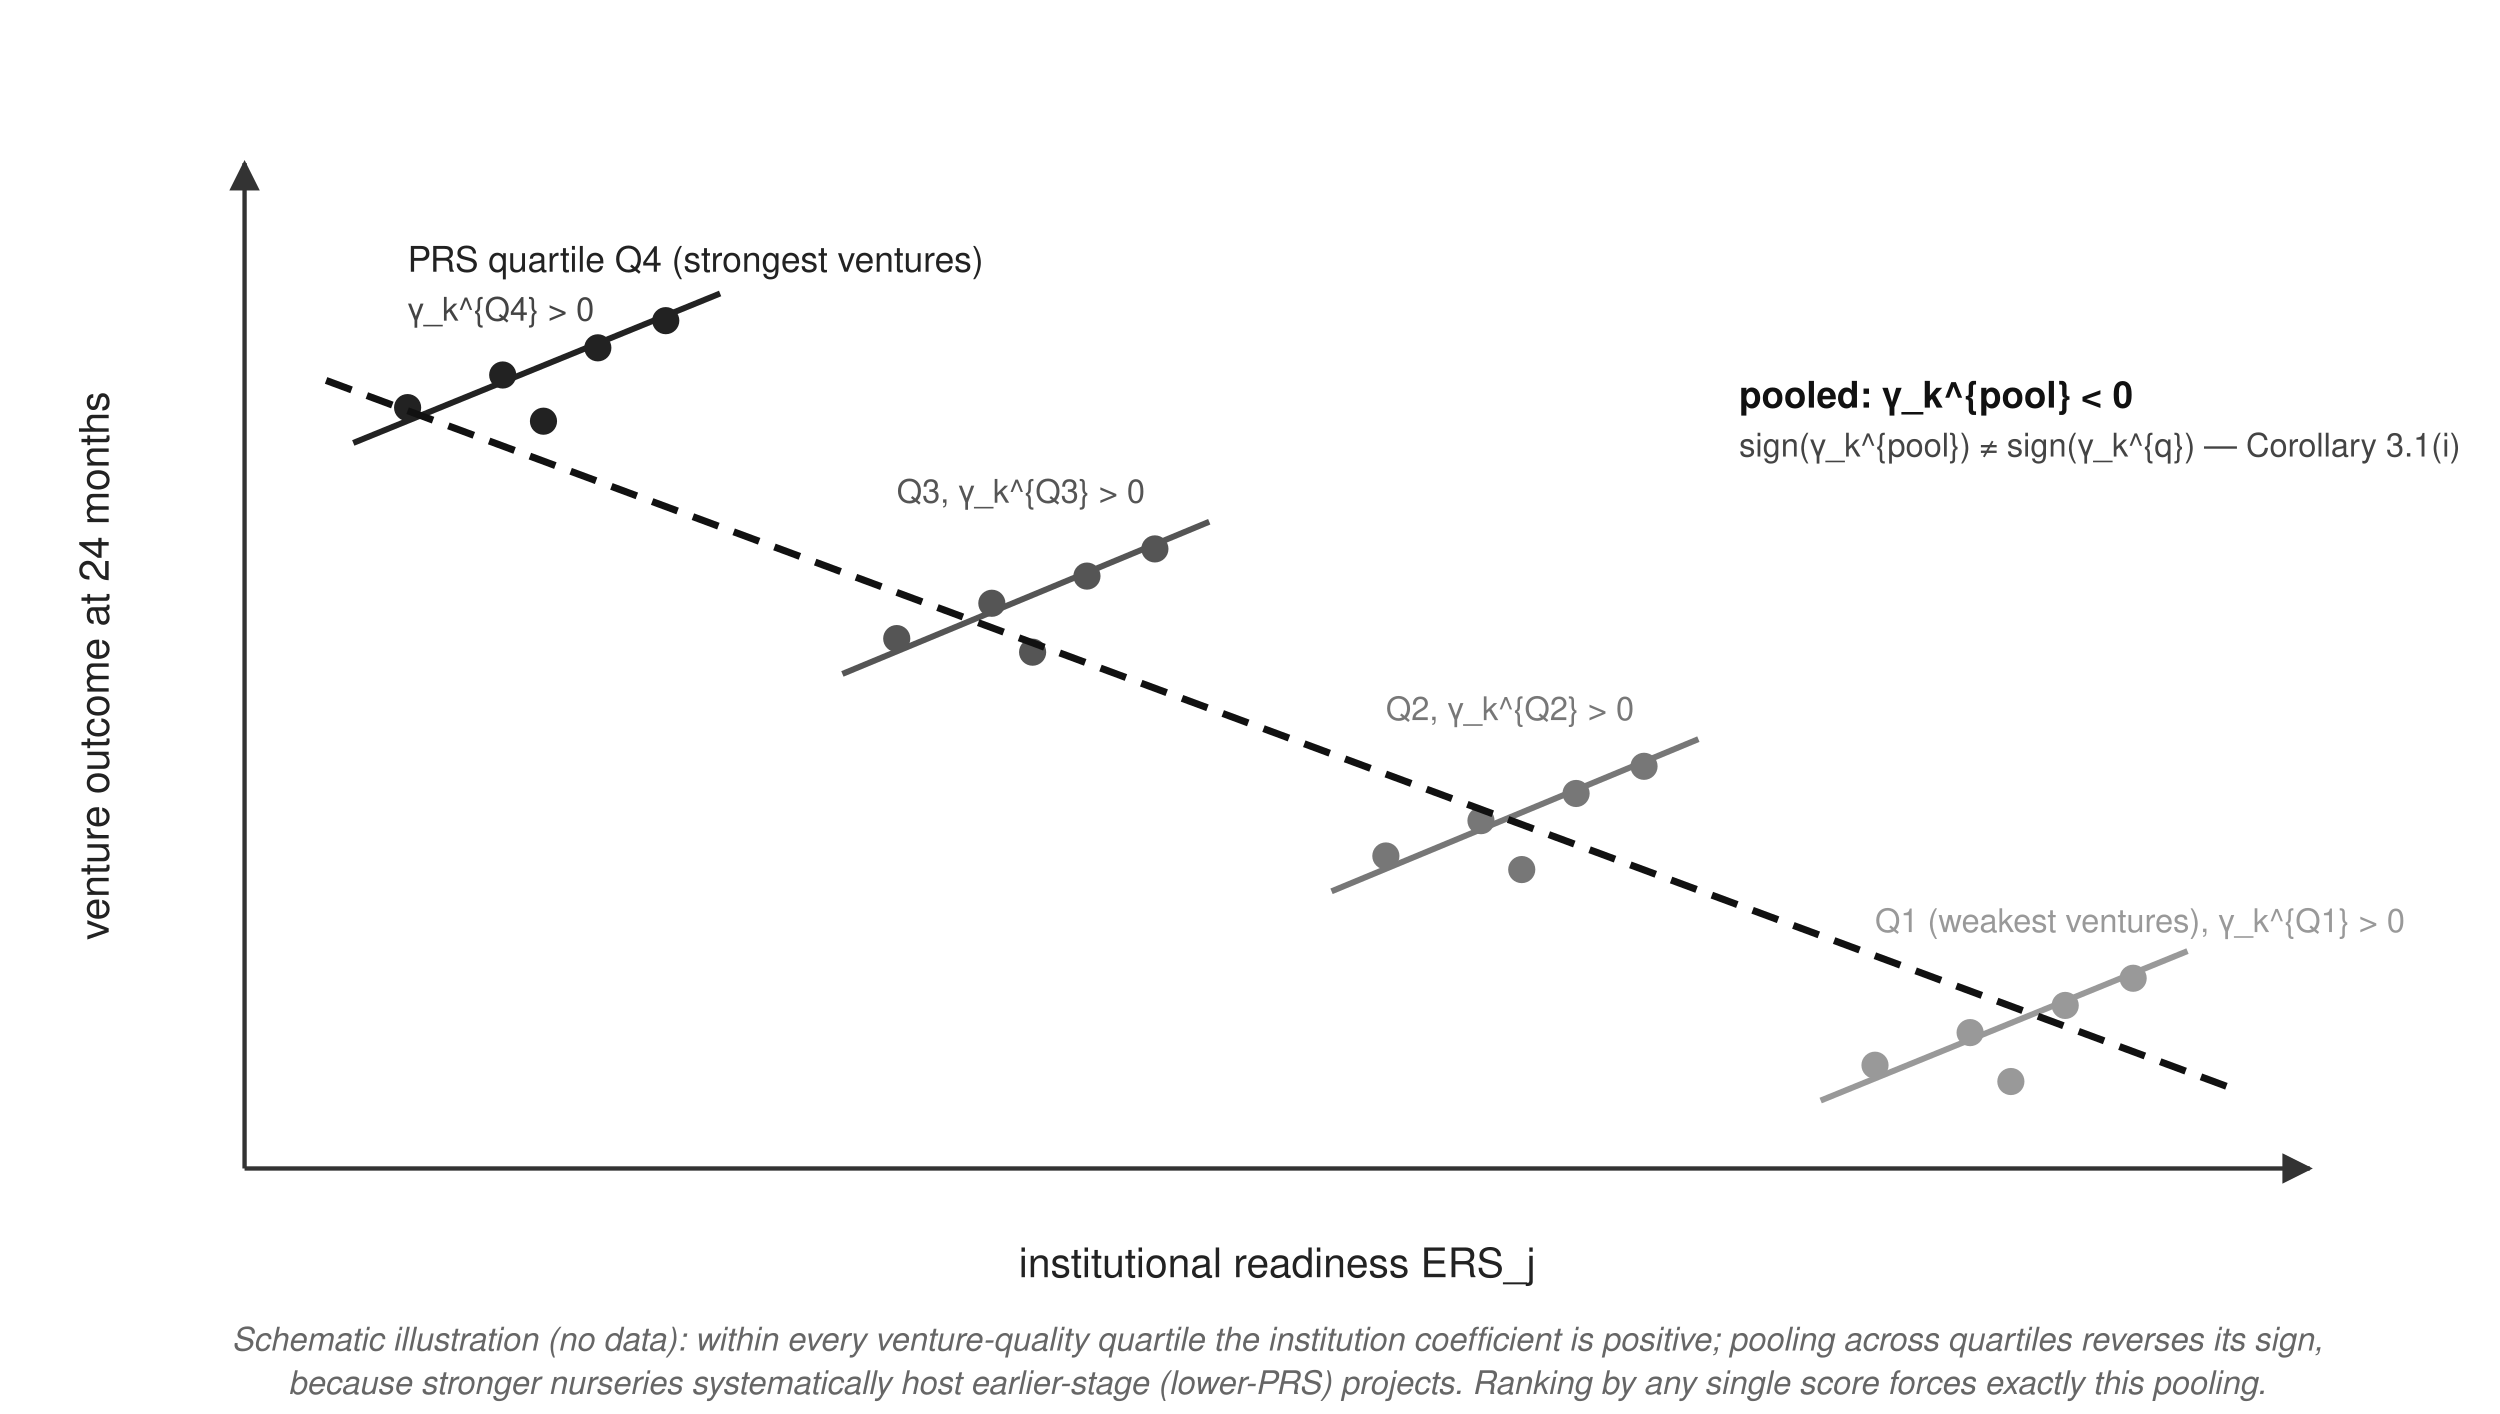
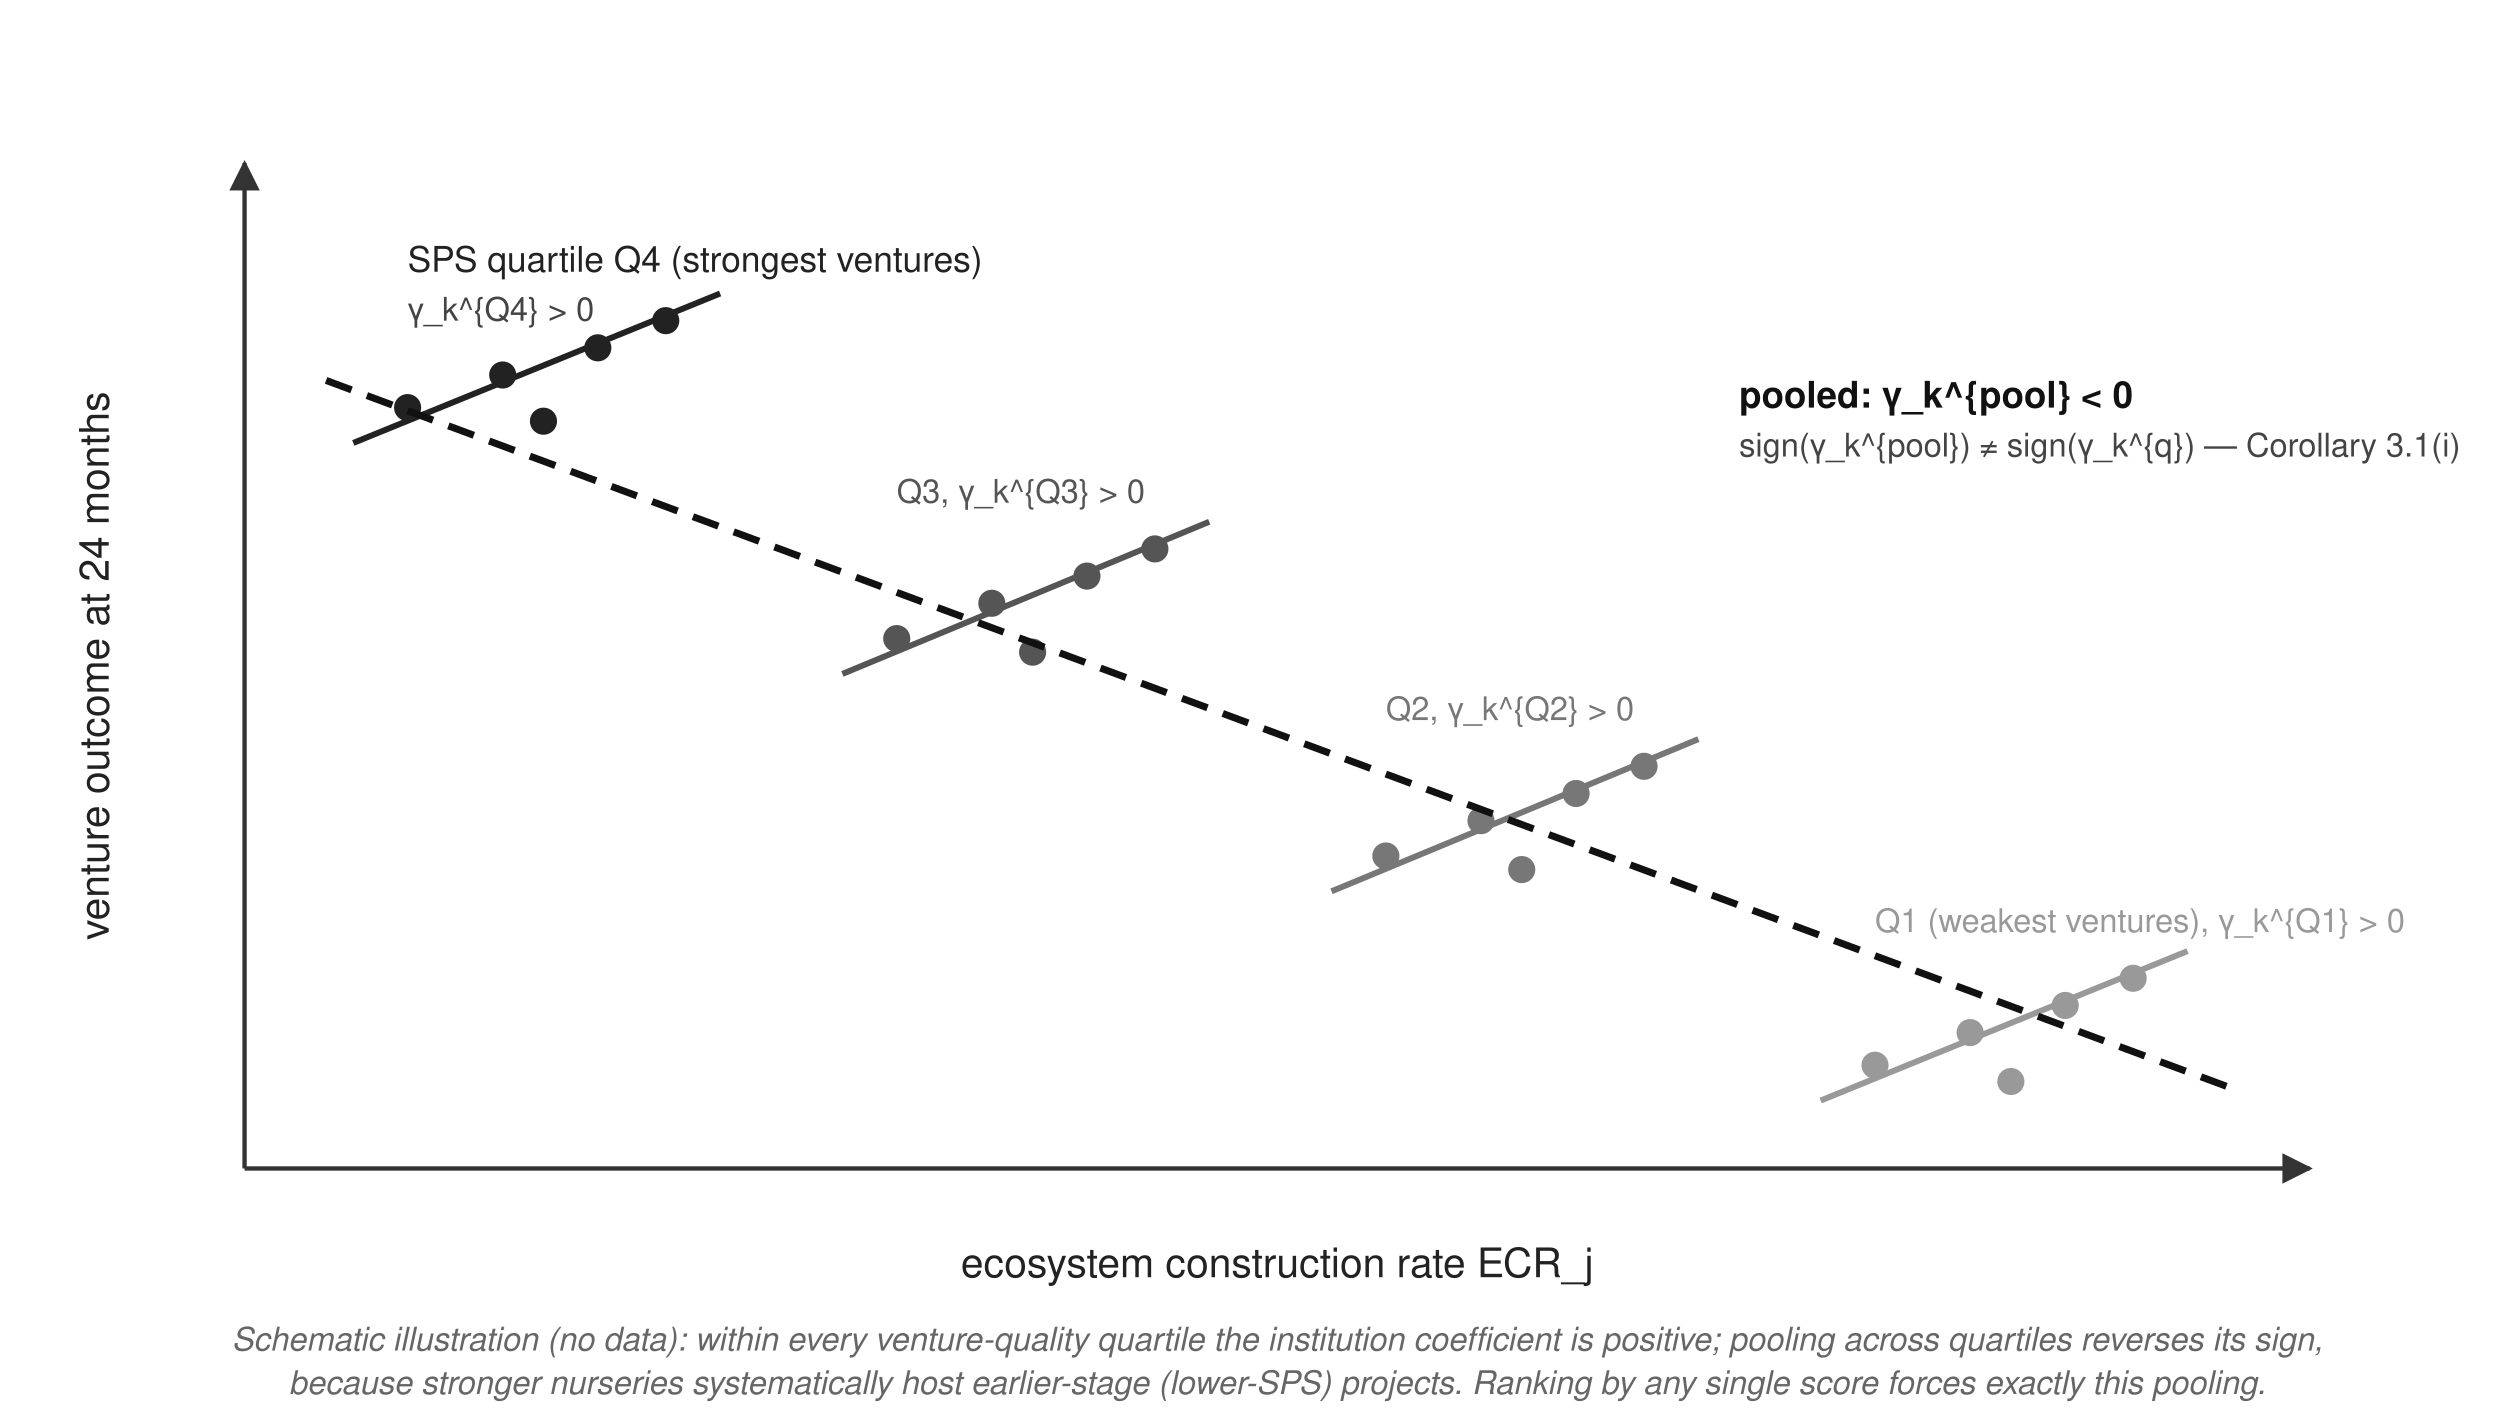
<svg xmlns="http://www.w3.org/2000/svg" viewBox="0 0 920 520" font-family="Helvetica, Arial, sans-serif">
  <defs>
    <marker id="ax" viewBox="0 0 10 10" refX="9" refY="5" markerWidth="7" markerHeight="7" orient="auto-start-reverse">
      <path d="M 0 0 L 10 5 L 0 10 z" fill="#333" />
    </marker>
  </defs>
  <line x1="90" y1="430" x2="850" y2="430" stroke="#333" stroke-width="1.6" marker-end="url(#ax)" />
  <line x1="90" y1="430" x2="90" y2="60" stroke="#333" stroke-width="1.6" marker-end="url(#ax)" />
-   <text x="470" y="470" font-size="15" fill="#222" text-anchor="middle">institutional readiness ERS_j</text>
+   <text x="470" y="470" font-size="15" fill="#222" text-anchor="middle">ecosystem construction rate ECR_j</text>
  <text x="40" y="245" font-size="15" fill="#222" text-anchor="middle" transform="rotate(-90 40 245)">venture outcome at 24 months</text>
  <g fill="#222">
    <circle cx="150" cy="150" r="5" />
    <circle cx="185" cy="138" r="5" />
    <circle cx="220" cy="128" r="5" />
    <circle cx="200" cy="155" r="5" />
    <circle cx="245" cy="118" r="5" />
  </g>
  <line x1="130" y1="163" x2="265" y2="108" stroke="#222" stroke-width="2.2" />
-   <text x="150" y="100" font-size="13" fill="#222">PRS quartile Q4 (strongest ventures)</text>
+   <text x="150" y="100" font-size="13" fill="#222">SPS quartile Q4 (strongest ventures)</text>
  <text x="150" y="118" font-size="12" fill="#444">γ_k^{Q4} &gt; 0</text>
  <g fill="#555">
    <circle cx="330" cy="235" r="5" />
    <circle cx="365" cy="222" r="5" />
    <circle cx="400" cy="212" r="5" />
    <circle cx="380" cy="240" r="5" />
    <circle cx="425" cy="202" r="5" />
  </g>
  <line x1="310" y1="248" x2="445" y2="192" stroke="#555" stroke-width="2.2" />
  <text x="330" y="185" font-size="12" fill="#555">Q3, γ_k^{Q3} &gt; 0</text>
  <g fill="#777">
    <circle cx="510" cy="315" r="5" />
    <circle cx="545" cy="302" r="5" />
    <circle cx="580" cy="292" r="5" />
    <circle cx="560" cy="320" r="5" />
    <circle cx="605" cy="282" r="5" />
  </g>
  <line x1="490" y1="328" x2="625" y2="272" stroke="#777" stroke-width="2.2" />
  <text x="510" y="265" font-size="12" fill="#777">Q2, γ_k^{Q2} &gt; 0</text>
  <g fill="#999">
    <circle cx="690" cy="392" r="5" />
    <circle cx="725" cy="380" r="5" />
    <circle cx="760" cy="370" r="5" />
    <circle cx="740" cy="398" r="5" />
    <circle cx="785" cy="360" r="5" />
  </g>
  <line x1="670" y1="405" x2="805" y2="350" stroke="#999" stroke-width="2.2" />
  <text x="690" y="343" font-size="12" fill="#999">Q1 (weakest ventures), γ_k^{Q1} &gt; 0</text>
  <line x1="120" y1="140" x2="820" y2="400" stroke="#111" stroke-width="2.6" stroke-dasharray="10 6" />
  <text x="640" y="150" font-size="13.5" font-weight="bold" fill="#111">pooled: γ_k^{pool} &lt; 0</text>
  <text x="640" y="168" font-size="12" fill="#444">sign(γ_k^{pool}) ≠ sign(γ_k^{q})  —  Corollary 3.1(i)</text>
  <rect x="120" y="480" width="700" height="1" fill="none" />
  <text x="470" y="497" font-size="12" fill="#666" text-anchor="middle" font-style="italic">Schematic illustration (no data): within every venture-quality quartile the institution coefficient is positive; pooling across quartiles reverses its sign,</text>
-   <text x="470" y="513" font-size="12" fill="#666" text-anchor="middle" font-style="italic">because stronger nurseries systematically host earlier-stage (lower-PRS) projects. Ranking by any single score forces exactly this pooling.</text>
+   <text x="470" y="513" font-size="12" fill="#666" text-anchor="middle" font-style="italic">because stronger nurseries systematically host earlier-stage (lower-SPS) projects. Ranking by any single score forces exactly this pooling.</text>
</svg>
